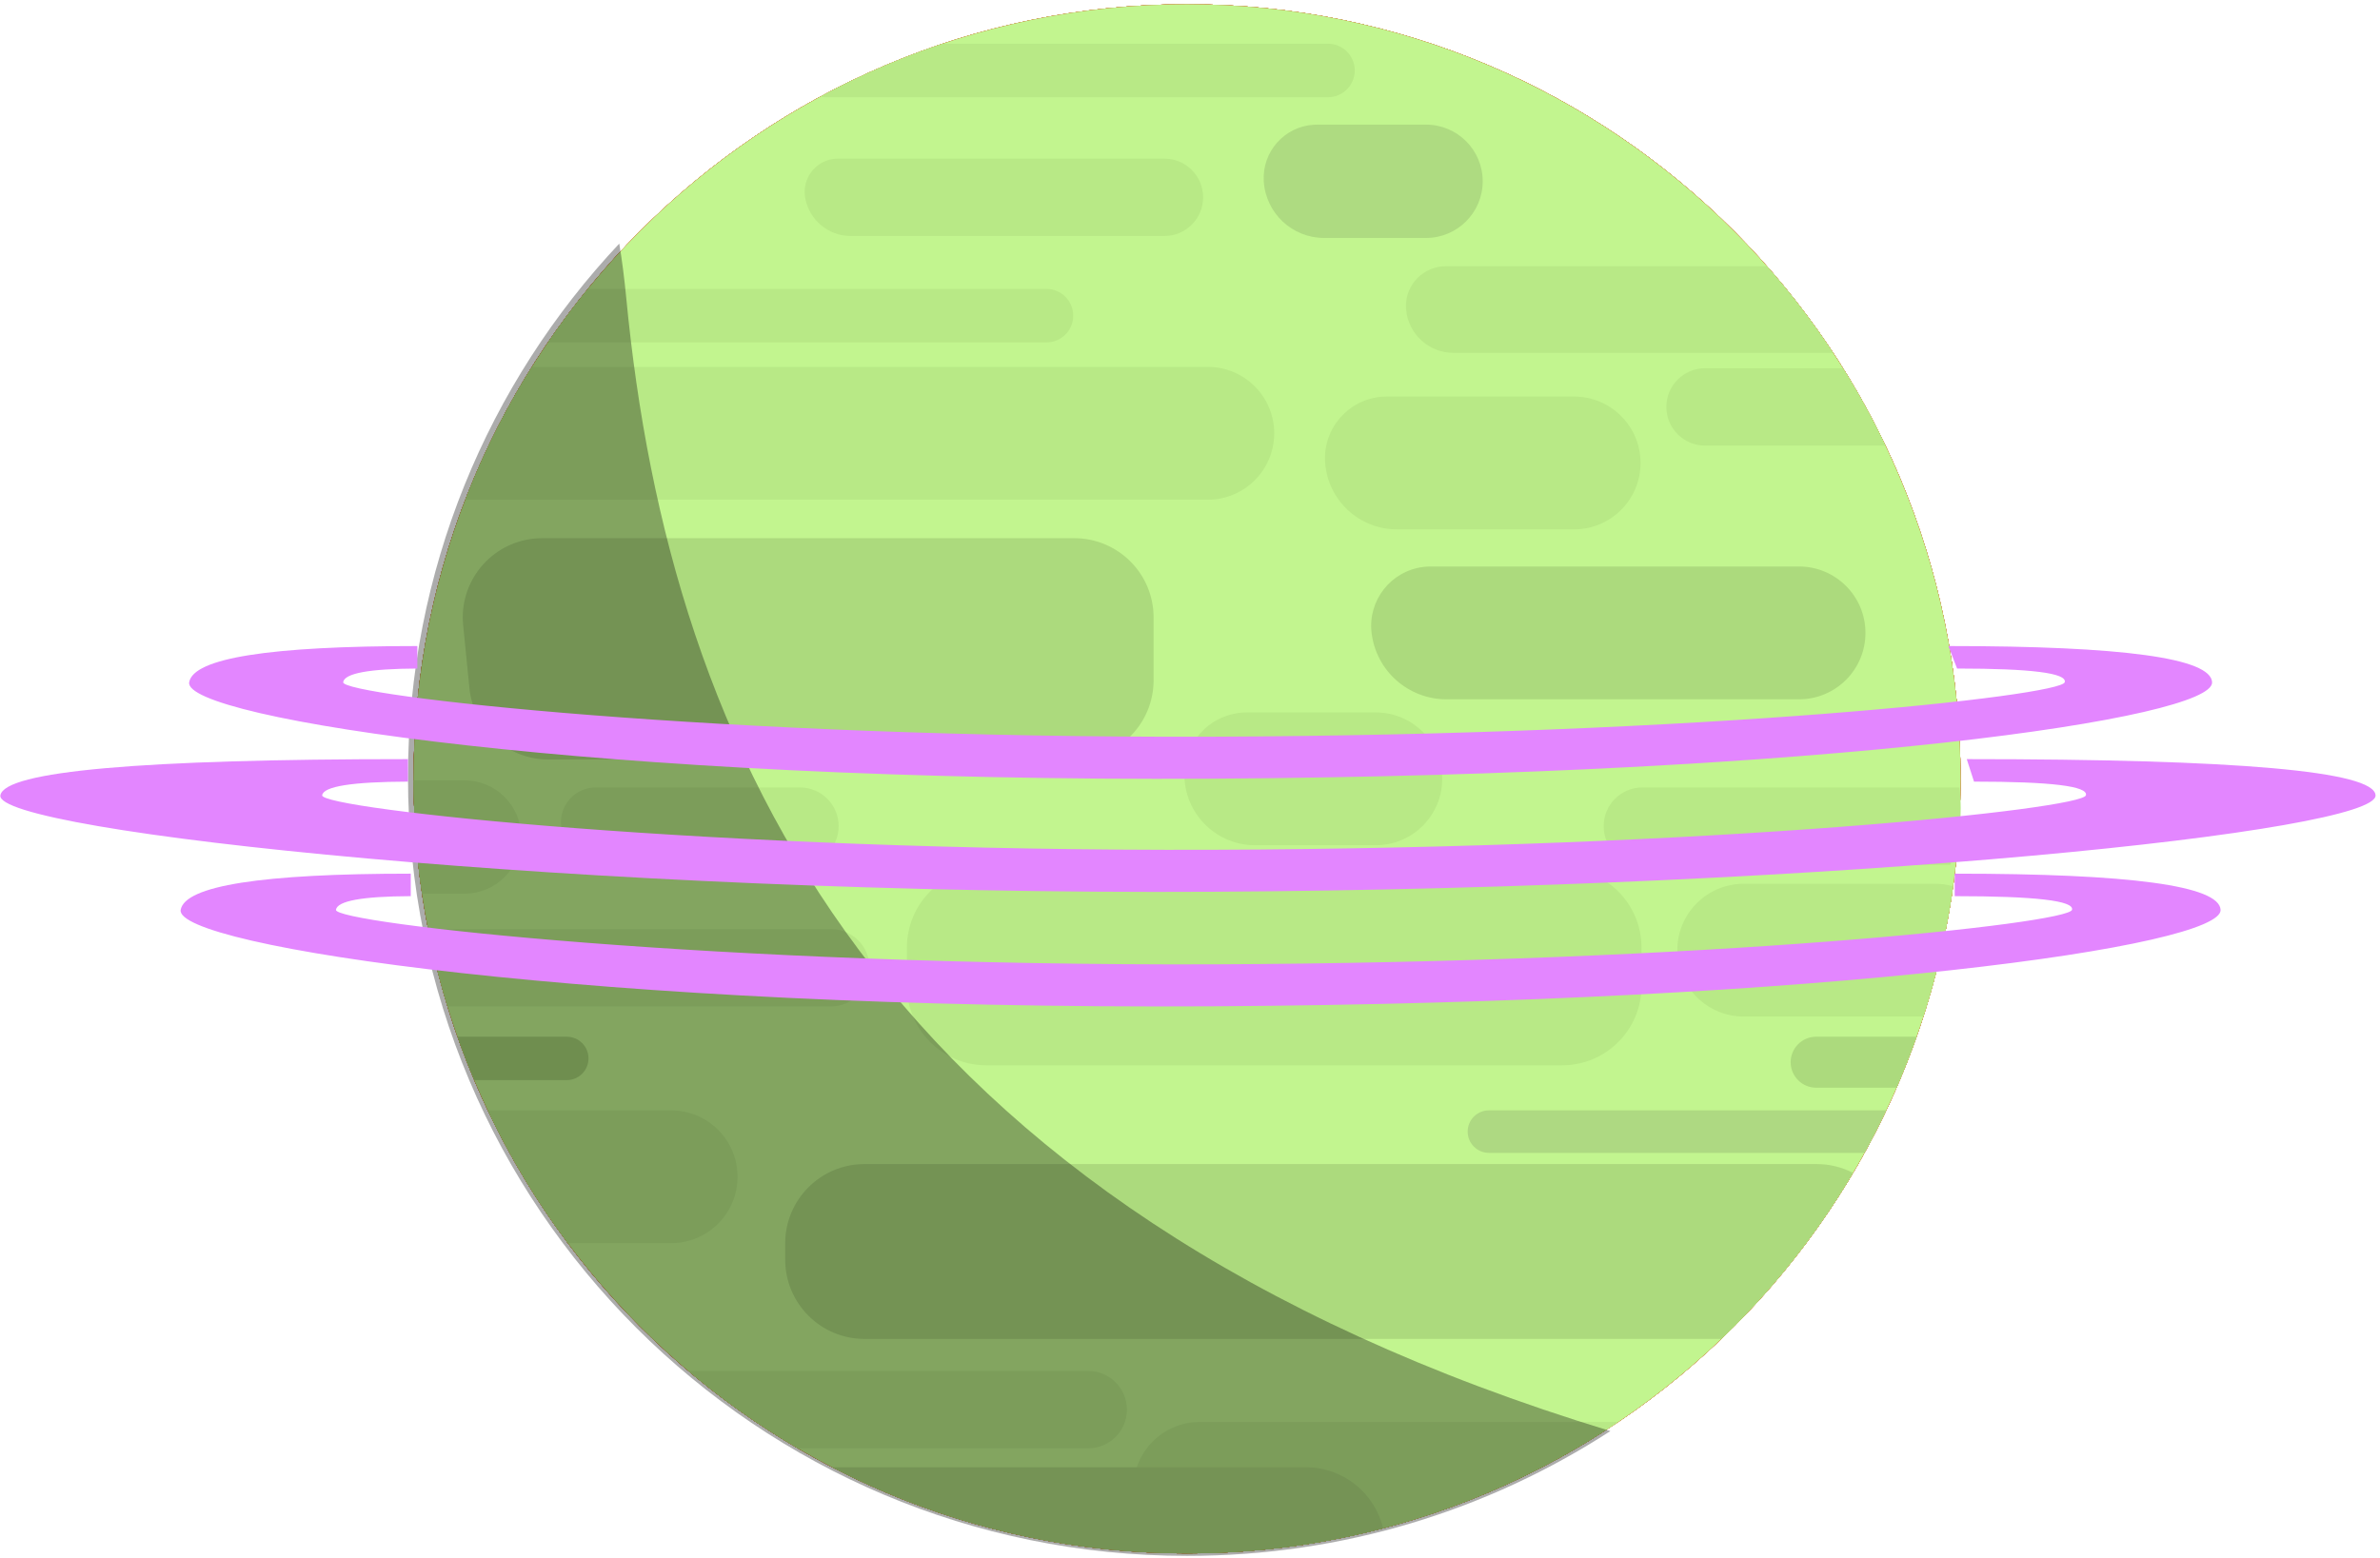
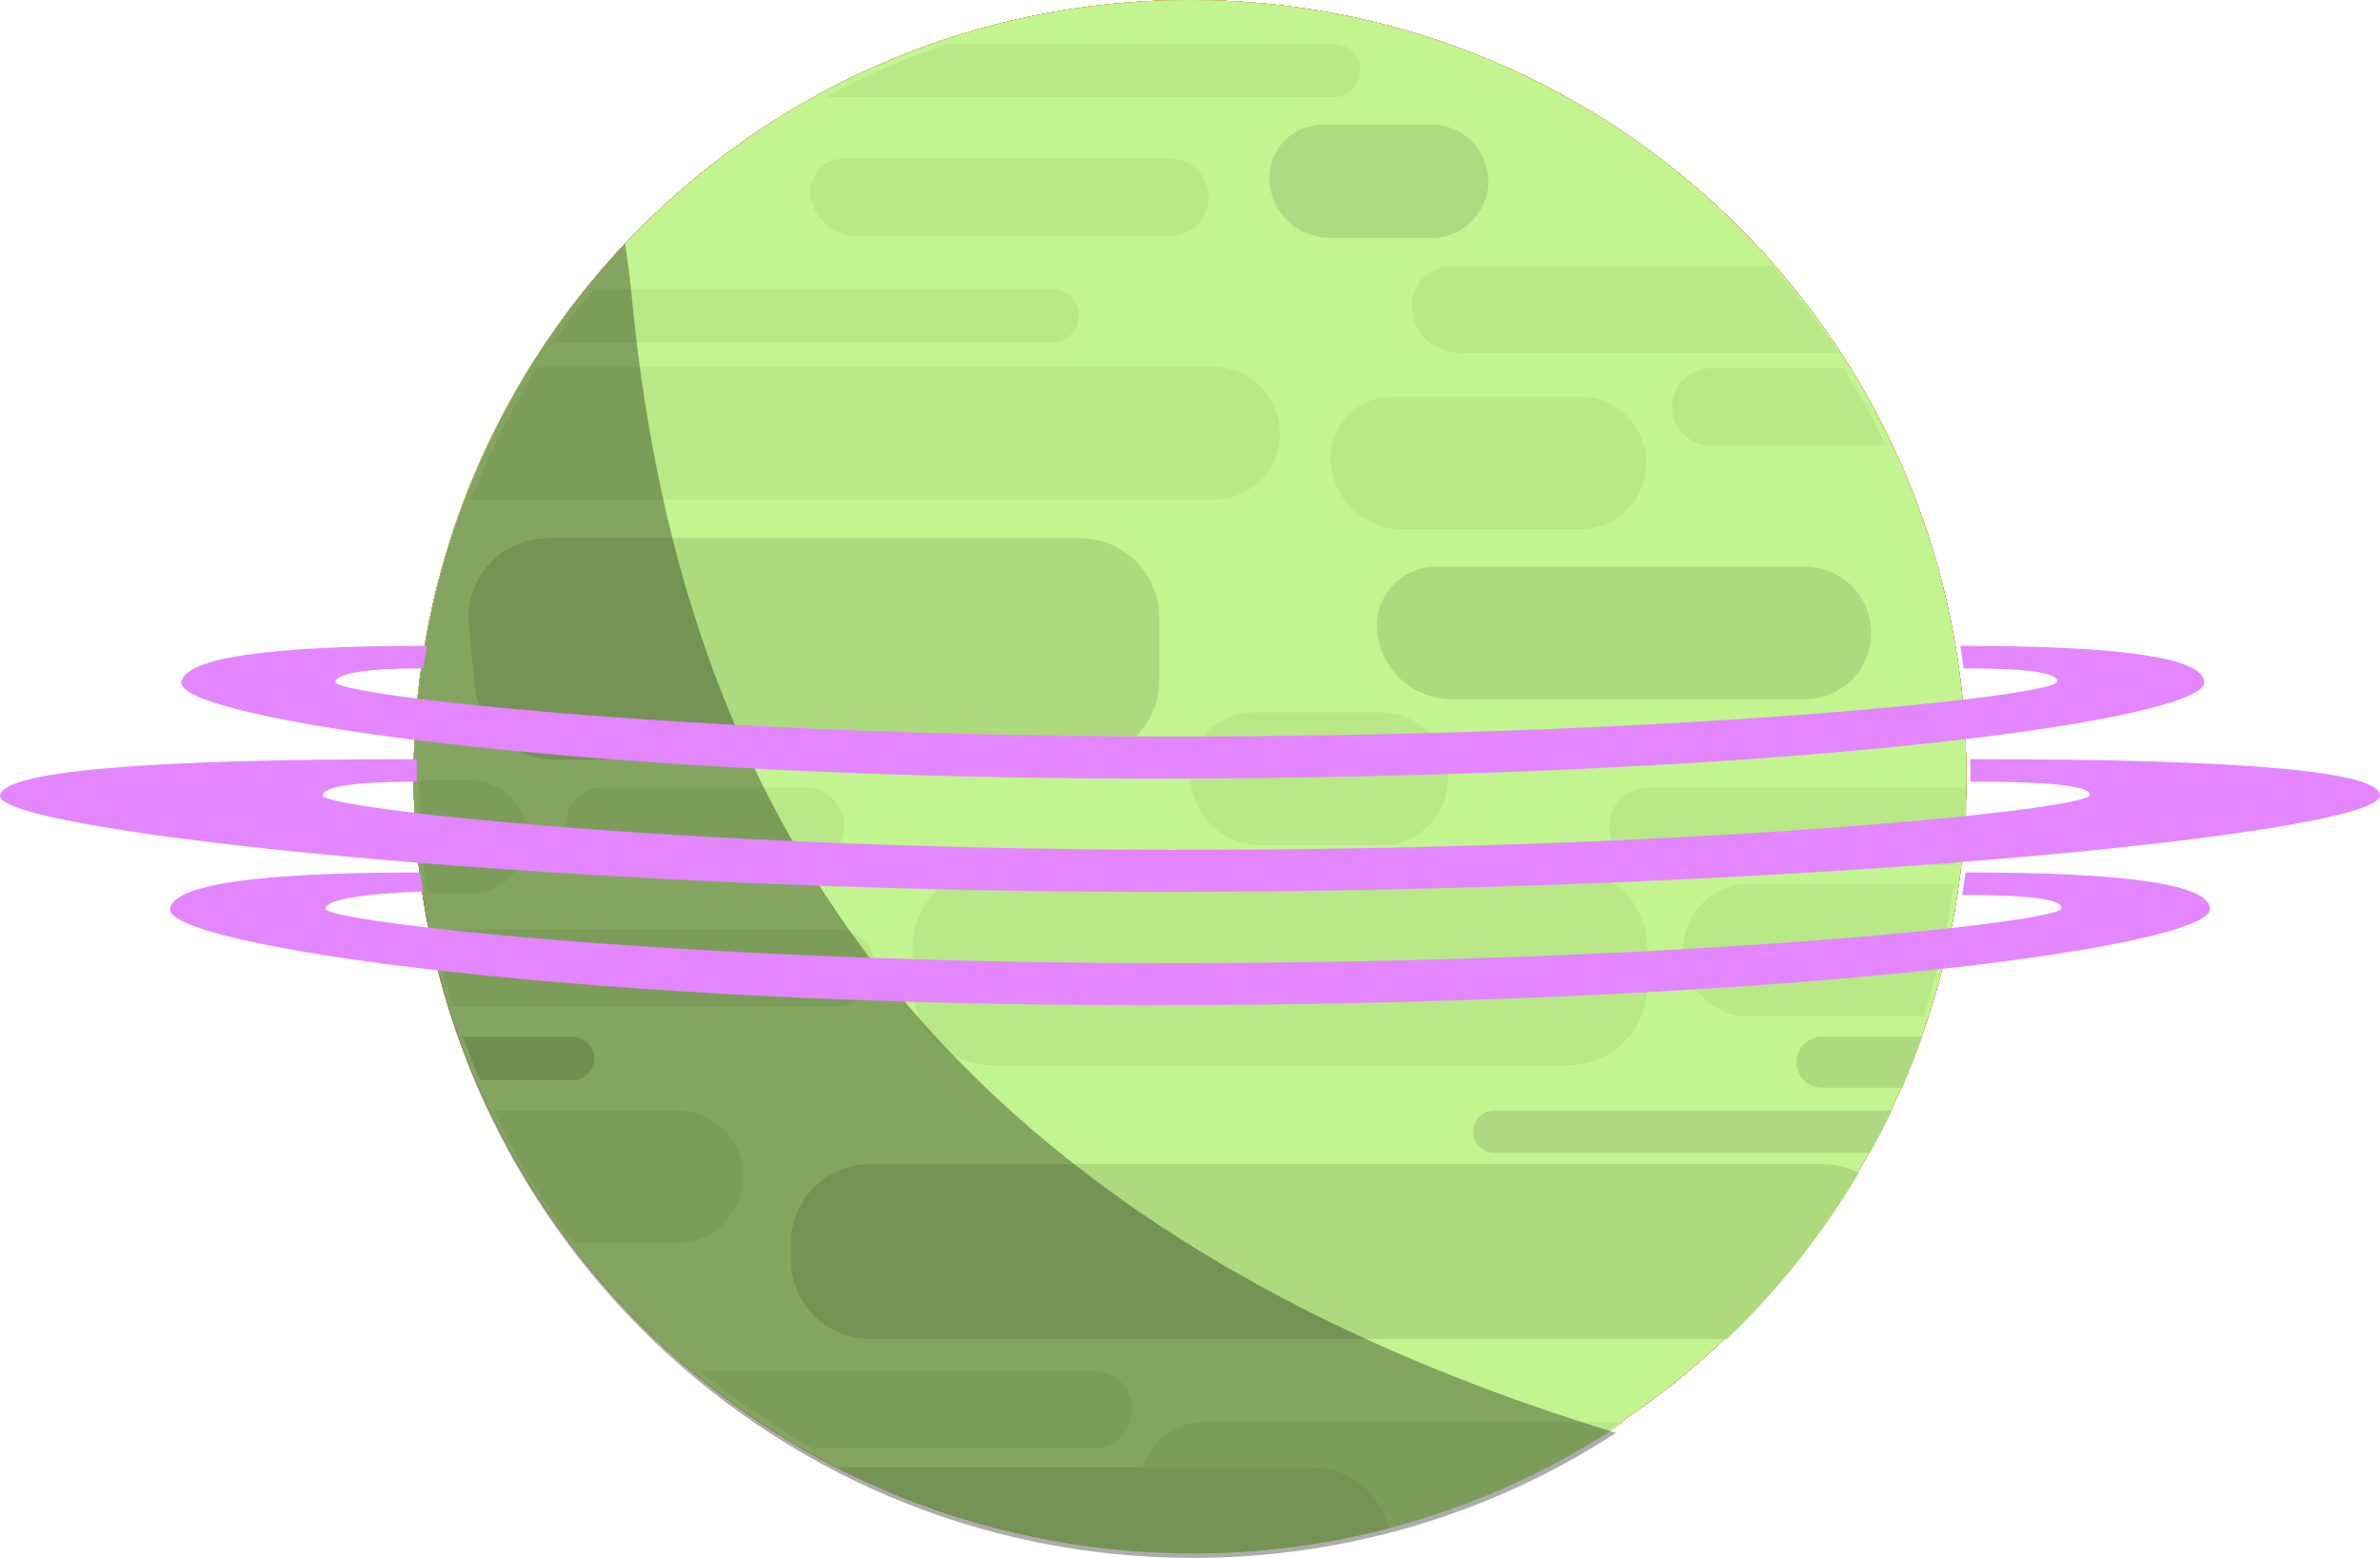
<svg xmlns="http://www.w3.org/2000/svg" width="420px" height="275px" viewBox="0 0 420 275" version="1.1">
  <defs />
  <g id="Page-1" stroke="none" stroke-width="1" fill="none" fill-rule="evenodd">
-     <g id="Artboard-Copy-5" transform="translate(-41, -113)">
-       <g id="Group" transform="translate(41, 113)">
-         <ellipse id="Oval-3" fill="#D29055" cx="209.478" cy="137.478" rx="136.494" ry="136.727" />
-         <ellipse id="Oval-3-Copy-2" fill="#D29055" cx="209.478" cy="137.478" rx="136.494" ry="136.727" />
-         <ellipse id="Oval-3-Copy-6" fill="#D29055" cx="209.478" cy="137.478" rx="136.494" ry="136.727" />
-         <ellipse id="Oval-3-Copy-4" fill="#D29055" cx="209.478" cy="137.478" rx="136.494" ry="136.727" />
-         <ellipse id="Oval-3-Copy-12" fill="#D29055" cx="209.478" cy="137.478" rx="136.494" ry="136.727" />
-         <ellipse id="Oval-3-Copy-11" fill="#D29055" cx="209.478" cy="137.478" rx="136.494" ry="136.727" />
-         <ellipse id="Oval-3-Copy-10" fill="#D29055" cx="209.478" cy="137.478" rx="136.494" ry="136.727" />
-         <ellipse id="Oval-3-Copy-8" fill="#D29055" cx="209.478" cy="137.478" rx="136.494" ry="136.727" />
-         <ellipse id="Oval-3-Copy-20" fill="#D29055" cx="209.478" cy="137.478" rx="136.494" ry="136.727" />
-         <ellipse id="Oval-3-Copy-19" fill="#D29055" cx="209.478" cy="137.478" rx="136.494" ry="136.727" />
-         <ellipse id="Oval-3-Copy-18" fill="#D29055" cx="209.478" cy="137.478" rx="136.494" ry="136.727" />
-         <ellipse id="Oval-3-Copy-17" fill="#D29055" cx="209.478" cy="137.478" rx="136.494" ry="136.727" />
-         <ellipse id="Oval-3-Copy-16" fill="#C2F58F" cx="209.478" cy="137.478" rx="136.494" ry="136.727" />
-         <path d="M140.789,255.656 C133.952,251.66 127.493,247.086 121.479,242 L192.044,242 L192.044,242 C195.815,242 198.873,245.057 198.873,248.828 L198.873,248.828 C198.873,252.599 195.815,255.656 192.044,255.656 L140.789,255.656 Z" id="Combined-Shape" fill="#B8E986" />
-         <path d="M74.474,157.751 C73.506,151.224 72.998,144.546 72.984,137.751 L81.984,137.751 L81.984,137.751 C87.507,137.751 91.984,142.228 91.984,147.751 L91.984,147.751 C91.984,153.274 87.507,157.751 81.984,157.751 L74.474,157.751 Z" id="Combined-Shape" fill="#B8E986" />
-         <path d="M100.216,219.439 C94.762,212.155 90.017,204.308 86.084,196 L118.442,196 L118.442,196 C124.915,196 130.162,201.247 130.162,207.719 L130.162,207.719 L130.162,207.719 C130.162,214.192 124.915,219.439 118.442,219.439 L100.216,219.439 Z" id="Combined-Shape" fill="#B8E986" />
-         <path d="M83.694,190.66 C82.633,188.144 81.645,185.59 80.732,183 L100.022,183 L100.022,183 C102.137,183 103.852,184.715 103.852,186.83 L103.852,186.83 C103.852,188.945 102.137,190.66 100.022,190.66 L83.694,190.66 Z" id="Combined-Shape" fill="#A4D275" />
-         <path d="M78.972,177.656 C77.606,173.197 76.461,168.641 75.55,164 L146.63,164 L146.63,164 C150.401,164 153.458,167.057 153.458,170.828 L153.458,170.828 C153.458,174.599 150.401,177.656 146.63,177.656 L78.972,177.656 Z" id="Combined-Shape" fill="#B8E986" />
-         <path d="M82.117,88.204 C85.291,79.977 89.237,72.134 93.865,64.765 L213.141,64.765 L213.141,64.765 C219.614,64.765 224.861,70.012 224.861,76.485 L224.861,76.485 L224.861,76.485 C224.861,82.957 219.614,88.204 213.141,88.204 L82.117,88.204 Z" id="Combined-Shape" fill="#B8E986" />
-         <path d="M96.697,60.44 C98.914,57.19 101.267,54.04 103.749,51 L184.673,51 L184.673,51 C187.28,51 189.393,53.113 189.393,55.72 L189.393,55.72 C189.393,58.327 187.28,60.44 184.673,60.44 L96.697,60.44 Z" id="Combined-Shape" fill="#B8E986" />
-         <path d="M144.79,17.051 C151.644,13.349 158.849,10.218 166.343,7.719 L234.355,7.719 L234.355,7.719 C236.962,7.719 239.075,9.832 239.075,12.439 L239.075,12.439 C239.075,15.046 236.962,17.159 234.355,17.159 L145.924,17.159 C145.538,17.159 145.159,17.122 144.79,17.051 Z" id="Combined-Shape" fill="#B8E986" />
-         <path d="M325.238,65 C327.983,69.391 330.487,73.949 332.73,78.656 L300.891,78.656 C297.12,78.656 294.063,75.599 294.063,71.828 L294.063,71.828 L294.063,71.828 C294.063,68.057 297.12,65 300.891,65 L300.891,65 L325.238,65 Z" id="Combined-Shape" fill="#B8E986" />
-         <path d="M344.67,156.44 C343.575,164.342 341.807,172.029 339.424,179.439 L307.719,179.439 L307.719,179.439 C301.247,179.439 296,174.192 296,167.719 L296,167.719 L296,167.719 C296,161.247 301.247,156 307.719,156 L307.719,156 L341.478,156 L341.478,156 C342.584,156 343.655,156.153 344.67,156.44 Z" id="Combined-Shape" fill="#B8E986" />
-         <path d="M338.224,183 C337.149,186.051 335.969,189.053 334.688,192 L320.5,192 C318.015,192 316,189.985 316,187.5 L316,187.5 L316,187.5 C316,185.015 318.015,183 320.5,183 L320.5,183 L338.224,183 Z" id="Combined-Shape" fill="#ACDA7D" />
-         <path d="M332.872,196 C331.668,198.544 330.387,201.045 329.033,203.5 L262.75,203.5 L262.75,203.5 C260.679,203.5 259,201.821 259,199.75 L259,199.75 L259,199.75 C259,197.679 260.679,196 262.75,196 L262.75,196 L332.872,196 Z" id="Combined-Shape" fill="#AED982" />
-         <path d="M327.011,207.041 C320.617,217.857 312.778,227.714 303.76,236.345 L152.562,236.345 L152.562,236.345 C144.83,236.345 138.562,230.077 138.562,222.345 L138.562,219.478 C138.562,211.746 144.83,205.478 152.562,205.478 L152.562,205.478 L320.577,205.478 L320.577,205.478 C322.897,205.478 325.084,206.042 327.011,207.041 Z" id="Combined-Shape" fill="#ACDA7D" />
-         <path d="M209.377,274.205 C209.411,274.205 209.444,274.205 209.478,274.205 C237.653,274.205 263.835,265.653 285.577,251 L211.719,251 C205.247,251 200,256.247 200,262.719 L200,262.719 L200,262.719 C200,268.39 204.027,273.12 209.377,274.205 Z" id="Combined-Shape" fill="#B8E986" />
-         <path d="M146.86,259 C165.615,268.717 186.907,274.205 209.478,274.205 C221.433,274.205 233.029,272.665 244.08,269.773 C242.623,263.597 237.075,259 230.454,259 L230.454,259 L146.86,259 Z" id="Combined-Shape" fill="#ADDA7E" />
-         <path d="M345.766,139 C345.926,140.208 346.007,141.426 346.007,142.652 C346.007,146.059 345.381,149.401 344.176,152.656 L289.828,152.656 C286.057,152.656 283,149.599 283,145.828 L283,145.828 L283,145.828 C283,142.057 286.057,139 289.828,139 L289.828,139 L345.766,139 Z" id="Combined-Shape" fill="#B8E986" />
-         <rect id="Rectangle-2-Copy-2" fill="#B8E986" x="160.043" y="153.261" width="129.634" height="34.783" rx="14" />
-         <path d="M311.814,47 C316.051,51.805 319.955,56.91 323.492,62.281 L256.491,62.281 L256.491,62.281 C252.148,62.281 248.523,58.966 248.135,54.64 L248.135,54.64 L248.135,54.64 C247.79,50.782 250.637,47.374 254.496,47.028 C254.704,47.009 254.913,47 255.122,47 L255.122,47 L311.814,47 Z" id="Combined-Shape" fill="#B8E986" />
-         <path d="M95.664,95 L189.577,95 L189.577,95 C197.309,95 203.577,101.268 203.577,109 L203.577,120.065 L203.577,120.065 C203.577,127.797 197.309,134.065 189.577,134.065 L96.768,134.065 L96.768,134.065 C89.574,134.065 83.551,128.613 82.837,121.455 L81.733,110.39 L81.733,110.39 C80.966,102.696 86.581,95.837 94.274,95.069 C94.736,95.023 95.2,95 95.664,95 Z" id="Rectangle-2-Copy-12" fill="#ACDA7D" />
-         <path d="M220.039,125.759 L242.789,125.759 L242.789,125.759 C249.262,125.759 254.509,131.006 254.509,137.478 L254.509,137.478 L254.509,137.478 C254.509,143.951 249.262,149.198 242.789,149.198 L221.499,149.198 L221.499,149.198 C214.899,149.198 209.437,144.065 209.027,137.478 L209.027,137.478 L209.027,137.478 C208.648,131.396 213.271,126.159 219.353,125.78 C219.582,125.766 219.81,125.759 220.039,125.759 Z" id="Rectangle-2-Copy-18" fill="#B8E986" />
-         <path d="M244.711,70 L277.789,70 L277.789,70 C284.262,70 289.509,75.247 289.509,81.719 L289.509,81.719 L289.509,81.719 C289.509,88.192 284.262,93.439 277.789,93.439 L246.497,93.439 L246.497,93.439 C239.867,93.439 234.355,88.331 233.851,81.719 L233.851,81.719 L233.851,81.719 C233.394,75.721 237.886,70.489 243.884,70.031 C244.159,70.011 244.435,70 244.711,70 Z" id="Rectangle-2-Copy-30" fill="#B8E986" />
-         <path d="M105.113,139 L141.17,139 L141.17,139 C144.941,139 147.998,142.057 147.998,145.828 L147.998,145.828 L147.998,145.828 C147.998,149.599 144.941,152.656 141.17,152.656 L106.684,152.656 L106.684,152.656 C102.768,152.656 99.473,149.719 99.025,145.828 L99.025,145.828 L99.025,145.828 C98.638,142.466 101.05,139.427 104.412,139.04 C104.645,139.013 104.879,139 105.113,139 Z" id="Rectangle-2-Copy-32" fill="#B8E986" />
-         <path d="M147.873,28 L205.485,28 L205.485,28 C209.257,28 212.314,31.057 212.314,34.828 L212.314,34.828 L212.314,34.828 C212.314,38.599 209.257,41.656 205.485,41.656 L150.127,41.656 L150.127,41.656 C146.135,41.656 142.729,38.767 142.079,34.828 L142.079,34.828 L142.079,34.828 C141.551,31.628 143.717,28.607 146.917,28.078 C147.233,28.026 147.552,28 147.873,28 Z" id="Rectangle-2-Copy-33" fill="#B8E986" />
-         <path d="M232.418,22 L251.654,22 L251.654,22 C257.177,22 261.654,26.477 261.654,32 L261.654,32 L261.654,32 C261.654,37.523 257.177,42 251.654,42 L233.658,42 L233.658,42 C228.027,42 223.367,37.62 223.018,32 L223.018,32 L223.018,32 C222.697,26.809 226.644,22.34 231.835,22.018 C232.029,22.006 232.223,22 232.418,22 Z" id="Rectangle-2-Copy-35" fill="#AEDB81" />
-         <path d="M252.449,100 L317.481,100 L317.481,100 C323.953,100 329.2,105.247 329.2,111.719 L329.2,111.719 L329.2,111.719 C329.2,118.192 323.953,123.439 317.481,123.439 L255.246,123.439 L255.246,123.439 C248.513,123.439 242.843,118.405 242.045,111.719 L242.045,111.719 L242.045,111.719 C241.36,105.973 245.462,100.76 251.208,100.074 C251.62,100.025 252.034,100 252.449,100 Z" id="Rectangle-2-Copy-31" fill="#ACDA7D" />
-         <path d="M109.283,43 C86.163,67.602 72,100.718 72,137.143 C72,213.082 133.561,274.643 209.5,274.643 C237.036,274.643 262.682,266.549 284.187,252.61 C154.481,213.127 118.187,132.357 110.515,52.6 C110.178,49.092 109.767,45.892 109.283,43 Z" id="Combined-Shape" fill="#000000" opacity="0.326" />
-         <path d="M71.996,137.97 C62.128,138.006 57.08,138.81 56.852,140.383 C56.509,142.743 124.556,150.319 214.092,150.002 C303.629,149.686 367.463,142.797 368.102,140.383 C368.528,138.774 361.945,137.97 348.355,137.97 L347.074,134 C394.931,134 418.978,136.128 419.216,140.383 C419.572,146.767 325.638,156.756 214.092,157.412 C102.547,158.067 -1.102,146.767 0.069,140.383 C0.85,136.128 24.826,134 71.996,134 L71.996,137.97 Z" id="Path-3" fill="#E386FF" />
-         <path d="M73.649,118.009 C65.144,118.045 60.781,118.85 60.558,120.423 C60.223,122.782 126.643,130.358 214.039,130.041 C301.435,129.725 363.743,122.836 364.367,120.423 C364.783,118.813 358.449,118.009 345.367,118.009 L343.842,114.039 C374.629,114.039 390.139,116.167 390.37,120.423 C390.718,126.806 322.918,136.795 214.039,137.451 C105.16,138.106 32.242,126.806 33.385,120.423 C34.147,116.167 47.568,114.039 73.649,114.039 L73.649,118.009 Z" id="Path-3-Copy-2" fill="#E386FF" />
-         <path d="M72.487,158.187 C63.911,158.223 59.511,159.028 59.286,160.601 C58.949,162.96 125.927,170.536 214.057,170.22 C302.188,169.903 365.02,163.014 365.648,160.601 C366.068,158.992 359.168,158.187 344.951,158.187 L344.951,154.217 C375.997,154.217 391.637,156.345 391.87,160.601 C392.221,166.984 323.851,176.974 214.057,177.629 C104.263,178.284 30.732,166.984 31.885,160.601 C32.654,156.345 46.188,154.217 72.487,154.217 L72.487,158.187 Z" id="Path-3-Copy" fill="#E386FF" />
+     <g id="Artboard-Copy-18" transform="translate(-40, -113)">
+       <g id="Group-2" transform="translate(40, 113)">
+         <g id="Group" transform="translate(73, 0)">
+           <circle id="Oval-3" fill="#D29055" cx="137" cy="137" r="137" />
+           <circle id="Oval-3-Copy-2" fill="#D29055" cx="137" cy="137" r="137" />
+           <circle id="Oval-3-Copy-6" fill="#D29055" cx="137" cy="137" r="137" />
+           <circle id="Oval-3-Copy-4" fill="#D29055" cx="137" cy="137" r="137" />
+           <circle id="Oval-3-Copy-12" fill="#D29055" cx="137" cy="137" r="137" />
+           <circle id="Oval-3-Copy-11" fill="#D29055" cx="137" cy="137" r="137" />
+           <circle id="Oval-3-Copy-10" fill="#D29055" cx="137" cy="137" r="137" />
+           <circle id="Oval-3-Copy-8" fill="#D29055" cx="137" cy="137" r="137" />
+           <circle id="Oval-3-Copy-20" fill="#D29055" cx="137" cy="137" r="137" />
+           <circle id="Oval-3-Copy-19" fill="#D29055" cx="137" cy="137" r="137" />
+           <circle id="Oval-3-Copy-18" fill="#D29055" cx="137" cy="137" r="137" />
+           <circle id="Oval-3-Copy-17" fill="#D29055" cx="137" cy="137" r="137" />
+           <circle id="Oval-3-Copy-16" fill="#C2F58F" cx="137" cy="137" r="137" />
+           <path d="M70.476,255.656 C63.418,251.692 56.75,247.116 50.543,242 L120.044,242 C123.815,242 126.873,245.057 126.873,248.828 C126.873,252.599 123.815,255.656 120.044,255.656 L70.476,255.656 Z" id="Combined-Shape" fill="#B8E986" />
+           <path d="M2.474,157.751 C1.506,151.224 0.998,144.546 0.984,137.751 L9.984,137.751 C15.507,137.751 19.984,142.228 19.984,147.751 C19.984,153.274 15.507,157.751 9.984,157.751 L2.474,157.751 Z" id="Combined-Shape" fill="#B8E986" />
+           <path d="M28.216,219.439 C22.762,212.155 18.017,204.308 14.084,196 L46.442,196 C52.915,196 58.162,201.247 58.162,207.719 C58.162,214.192 52.915,219.439 46.442,219.439 L28.216,219.439 Z" id="Combined-Shape" fill="#B8E986" />
+           <path d="M11.694,190.66 C10.633,188.144 9.645,185.59 8.732,183 L28.022,183 C30.137,183 31.852,184.715 31.852,186.83 C31.852,188.945 30.137,190.66 28.022,190.66 L11.694,190.66 Z" id="Combined-Shape" fill="#A4D275" />
+           <path d="M6.972,177.656 C5.606,173.197 4.461,168.641 3.55,164 L74.63,164 C78.401,164 81.458,167.057 81.458,170.828 C81.458,174.599 78.401,177.656 74.63,177.656 L6.972,177.656 Z" id="Combined-Shape" fill="#B8E986" />
+           <path d="M10.117,88.204 C13.291,79.977 17.237,72.134 21.865,64.765 L141.141,64.765 C147.614,64.765 152.861,70.012 152.861,76.485 C152.861,82.957 147.614,88.204 141.141,88.204 L10.117,88.204 Z" id="Combined-Shape" fill="#B8E986" />
+           <path d="M24.697,60.44 C26.914,57.19 29.267,54.04 31.749,51 L112.673,51 C115.28,51 117.393,53.113 117.393,55.72 C117.393,58.327 115.28,60.44 112.673,60.44 L24.697,60.44 Z" id="Combined-Shape" fill="#B8E986" />
+           <path d="M72.79,17.051 C79.644,13.349 86.849,10.218 94.343,7.719 L162.355,7.719 C164.962,7.719 167.075,9.832 167.075,12.439 C167.075,15.046 164.962,17.159 162.355,17.159 L73.924,17.159 C73.538,17.159 73.159,17.122 72.79,17.051 Z" id="Combined-Shape" fill="#B8E986" />
+           <path d="M252.325,65 C255.061,69.391 257.555,73.949 259.79,78.656 L228.891,78.656 C225.12,78.656 222.063,75.599 222.063,71.828 C222.063,68.057 225.12,65 228.891,65 L252.325,65 Z" id="Combined-Shape" fill="#B8E986" />
+           <path d="M271.718,156.214 C270.63,164.196 268.857,171.958 266.46,179.439 L235.719,179.439 C229.247,179.439 224,174.192 224,167.719 C224,161.247 229.247,156 235.719,156 L269.478,156 C270.244,156 270.993,156.073 271.718,156.214 Z" id="Combined-Shape" fill="#B8E986" />
+           <path d="M266.224,183 C265.149,186.051 263.969,189.053 262.688,192 L248.5,192 C246.015,192 244,189.985 244,187.5 C244,185.015 246.015,183 248.5,183 L266.224,183 Z" id="Combined-Shape" fill="#ACDA7D" />
+           <path d="M260.872,196 C259.668,198.544 258.387,201.045 257.033,203.5 L190.75,203.5 C188.679,203.5 187,201.821 187,199.75 C187,197.679 188.679,196 190.75,196 L260.872,196 Z" id="Combined-Shape" fill="#AED982" />
+           <path d="M255.011,207.041 C248.617,217.857 240.778,227.714 231.76,236.345 L80.562,236.345 C72.83,236.345 66.562,230.077 66.562,222.345 L66.562,219.478 C66.562,211.746 72.83,205.478 80.562,205.478 L248.577,205.478 C250.897,205.478 253.084,206.042 255.011,207.041 Z" id="Combined-Shape" fill="#ACDA7D" />
+           <path d="M137.377,274.205 C132.027,273.12 128,268.39 128,262.719 C128,256.247 133.247,251 139.719,251 L213.577,251 C191.835,265.653 165.653,274.205 137.478,274.205 C137.444,274.205 137.411,274.205 137.377,274.205 Z" id="Combined-Shape" fill="#B8E986" />
+           <path d="M74.86,259 L158.454,259 C165.075,259 170.623,263.597 172.08,269.773 C161.029,272.665 149.433,274.205 137.478,274.205 C114.907,274.205 93.615,268.717 74.86,259 Z" id="Combined-Shape" fill="#ADDA7E" />
+           <path d="M273.766,139 C273.926,140.208 274.007,141.426 274.007,142.652 C274.007,146.059 273.381,149.401 272.176,152.656 L217.828,152.656 C214.057,152.656 211,149.599 211,145.828 C211,142.057 214.057,139 217.828,139 L273.766,139 Z" id="Combined-Shape" fill="#B8E986" />
+           <rect id="Rectangle-2-Copy-2" fill="#B8E986" x="88.043" y="153.261" width="129.634" height="34.783" rx="14" />
+           <path d="M239.814,47 C244.051,51.805 247.955,56.91 251.492,62.281 L184.491,62.281 C180.148,62.281 176.523,58.966 176.135,54.64 C175.79,50.782 178.637,47.374 182.496,47.028 C182.704,47.009 182.913,47 183.122,47 L239.814,47 Z" id="Combined-Shape" fill="#B8E986" />
+           <path d="M23.664,95 L117.577,95 C125.309,95 131.577,101.268 131.577,109 L131.577,120.065 C131.577,127.797 125.309,134.065 117.577,134.065 L24.768,134.065 C17.574,134.065 11.551,128.613 10.837,121.455 L9.733,110.39 C8.966,102.696 14.581,95.837 22.274,95.069 C22.736,95.023 23.2,95 23.664,95 Z" id="Rectangle-2-Copy-12" fill="#ACDA7D" />
+           <path d="M148.039,125.759 L170.789,125.759 C177.262,125.759 182.509,131.006 182.509,137.478 L182.509,137.478 C182.509,143.951 177.262,149.198 170.789,149.198 L149.499,149.198 C142.899,149.198 137.437,144.065 137.027,137.478 L137.027,137.478 C136.648,131.396 141.271,126.159 147.353,125.78 C147.582,125.766 147.81,125.759 148.039,125.759 Z" id="Rectangle-2-Copy-18" fill="#B8E986" />
+           <path d="M172.711,70 L205.789,70 C212.262,70 217.509,75.247 217.509,81.719 L217.509,81.719 C217.509,88.192 212.262,93.439 205.789,93.439 L174.497,93.439 C167.867,93.439 162.355,88.331 161.851,81.719 L161.851,81.719 C161.394,75.721 165.886,70.489 171.884,70.031 C172.159,70.011 172.435,70 172.711,70 Z" id="Rectangle-2-Copy-30" fill="#B8E986" />
+           <path d="M33.113,139 L69.17,139 C72.941,139 75.998,142.057 75.998,145.828 L75.998,145.828 C75.998,149.599 72.941,152.656 69.17,152.656 L34.684,152.656 C30.768,152.656 27.473,149.719 27.025,145.828 L27.025,145.828 C26.638,142.466 29.05,139.427 32.412,139.04 C32.645,139.013 32.879,139 33.113,139 Z" id="Rectangle-2-Copy-32" fill="#B8E986" />
+           <path d="M75.873,28 L133.485,28 C137.257,28 140.314,31.057 140.314,34.828 L140.314,34.828 C140.314,38.599 137.257,41.656 133.485,41.656 L78.127,41.656 C74.135,41.656 70.729,38.767 70.079,34.828 L70.079,34.828 C69.551,31.628 71.717,28.607 74.917,28.078 C75.233,28.026 75.552,28 75.873,28 Z" id="Rectangle-2-Copy-33" fill="#B8E986" />
+           <path d="M160.418,22 L179.654,22 C185.177,22 189.654,26.477 189.654,32 L189.654,32 C189.654,37.523 185.177,42 179.654,42 L161.658,42 C156.027,42 151.367,37.62 151.018,32 L151.018,32 C150.697,26.809 154.644,22.34 159.835,22.018 C160.029,22.006 160.223,22 160.418,22 Z" id="Rectangle-2-Copy-35" fill="#AEDB81" />
+           <path d="M180.449,100 L245.481,100 C251.953,100 257.2,105.247 257.2,111.719 L257.2,111.719 C257.2,118.192 251.953,123.439 245.481,123.439 L183.246,123.439 C176.513,123.439 170.843,118.405 170.045,111.719 L170.045,111.719 C169.36,105.973 173.462,100.76 179.208,100.074 C179.62,100.025 180.034,100 180.449,100 Z" id="Rectangle-2-Copy-31" fill="#ACDA7D" />
+           <path d="M37.283,43 C37.767,45.896 38.178,49.101 38.515,52.615 C46.187,132.495 82.481,213.389 212.187,252.933 C190.682,266.893 165.036,275 137.5,275 C61.561,275 0,213.344 0,137.288 C0,100.807 14.163,67.64 37.283,43 Z" id="Combined-Shape" fill="#000000" opacity="0.326" />
+         </g>
+         <path d="M73.553,137.97 C62.684,138.006 57.135,138.81 56.906,140.383 C56.563,142.743 124.746,150.319 214.463,150.002 C304.18,149.686 368.142,142.797 368.782,140.383 C369.209,138.774 362.186,137.97 347.713,137.97 L347.713,134 C395.666,134 419.761,136.128 419.999,140.383 C420.356,146.767 326.233,156.756 214.463,157.412 C102.693,158.067 -1.164,146.767 0.01,140.383 C0.792,136.128 25.307,134 73.553,134 L73.553,137.97 Z" id="Path-3" fill="#E386FF" />
+         <path d="M74.671,117.97 C64.571,118.006 59.409,118.81 59.186,120.383 C58.851,122.743 125.271,130.319 212.667,130.002 C300.063,129.686 362.372,122.797 362.995,120.383 C363.411,118.774 357.926,117.97 346.541,117.97 L345.942,114 C374.415,114 388.767,116.128 388.999,120.383 C389.346,126.767 321.546,136.756 212.667,137.412 C103.788,138.067 30.87,126.767 32.013,120.383 C32.775,116.128 47.22,114 75.346,114 L74.671,117.97 Z" id="Path-3-Copy-2" fill="#E386FF" />
+         <path d="M74.659,157.35 C63.387,157.799 57.639,158.81 57.414,160.383 C57.077,162.743 124.055,170.319 212.185,170.002 C300.316,169.686 363.148,162.797 363.777,160.383 C364.196,158.774 358.364,157.97 346.282,157.97 L346.869,154 C375.389,154 389.765,156.128 389.999,160.383 C390.349,166.767 321.979,176.756 212.185,177.412 C102.392,178.067 28.861,166.767 30.013,160.383 C30.782,156.128 45.486,154 74.125,154 L74.659,157.35 Z" id="Path-3-Copy" fill="#E386FF" />
      </g>
    </g>
  </g>
</svg>
